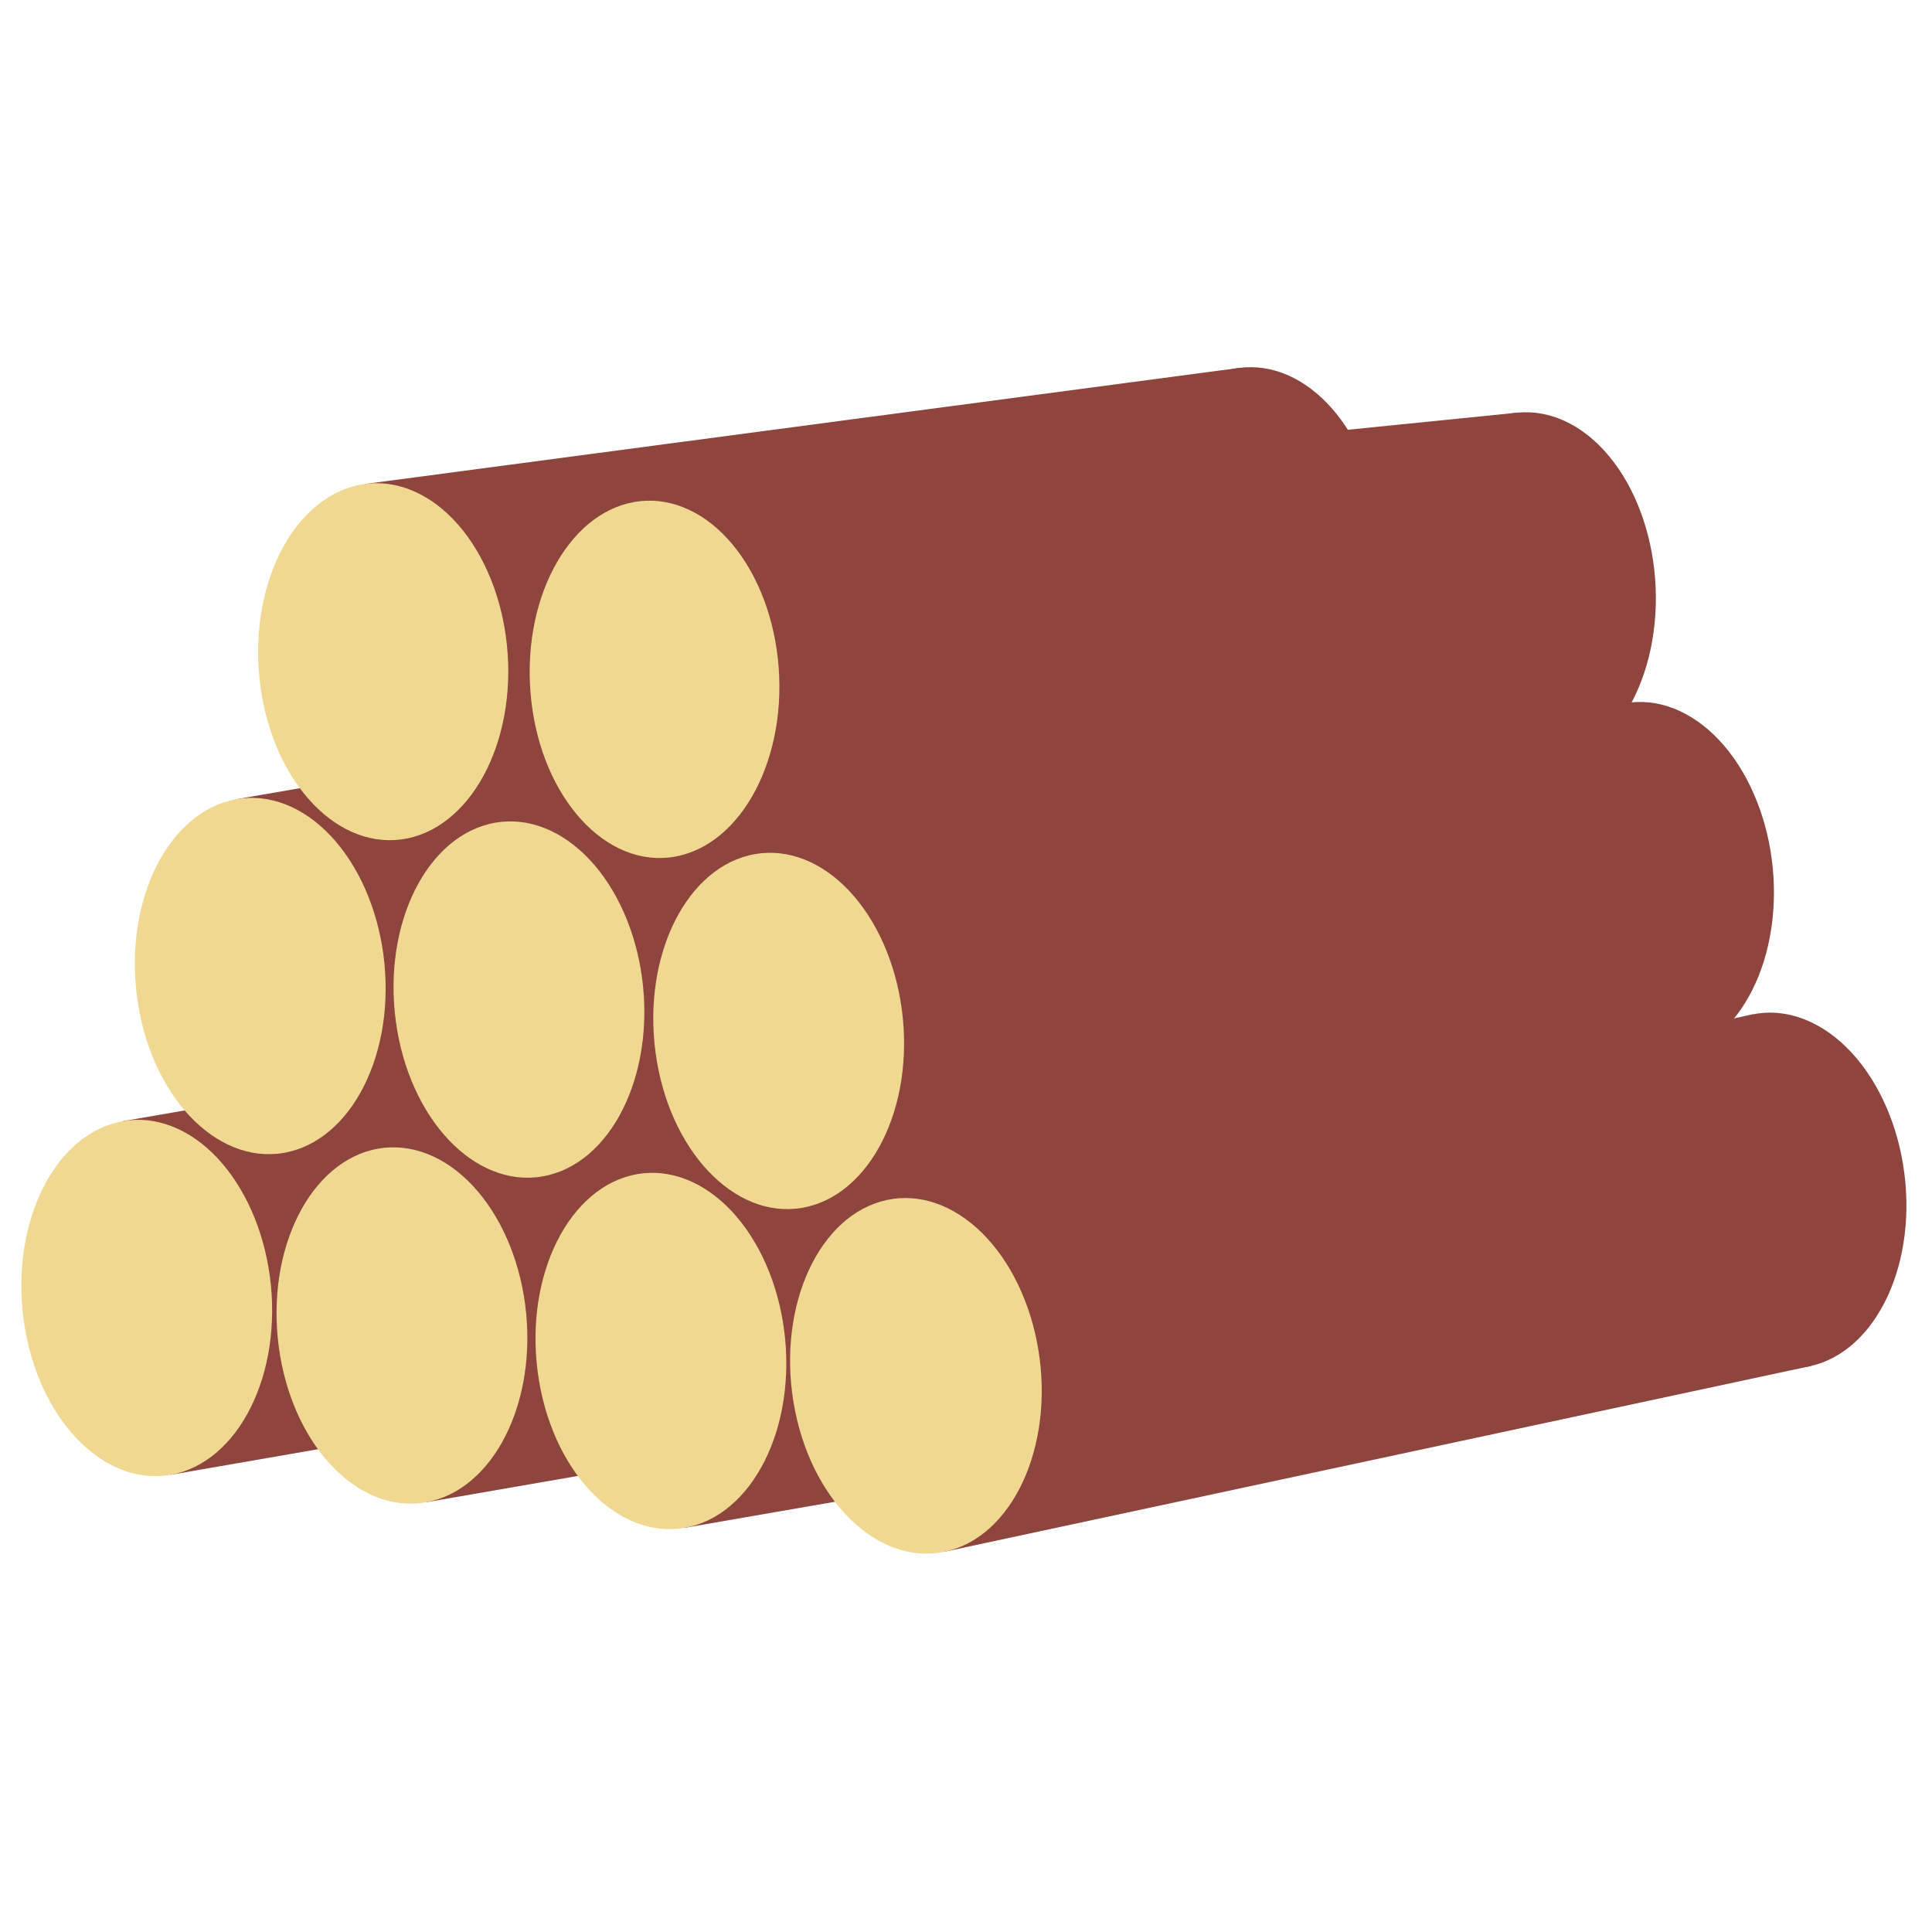
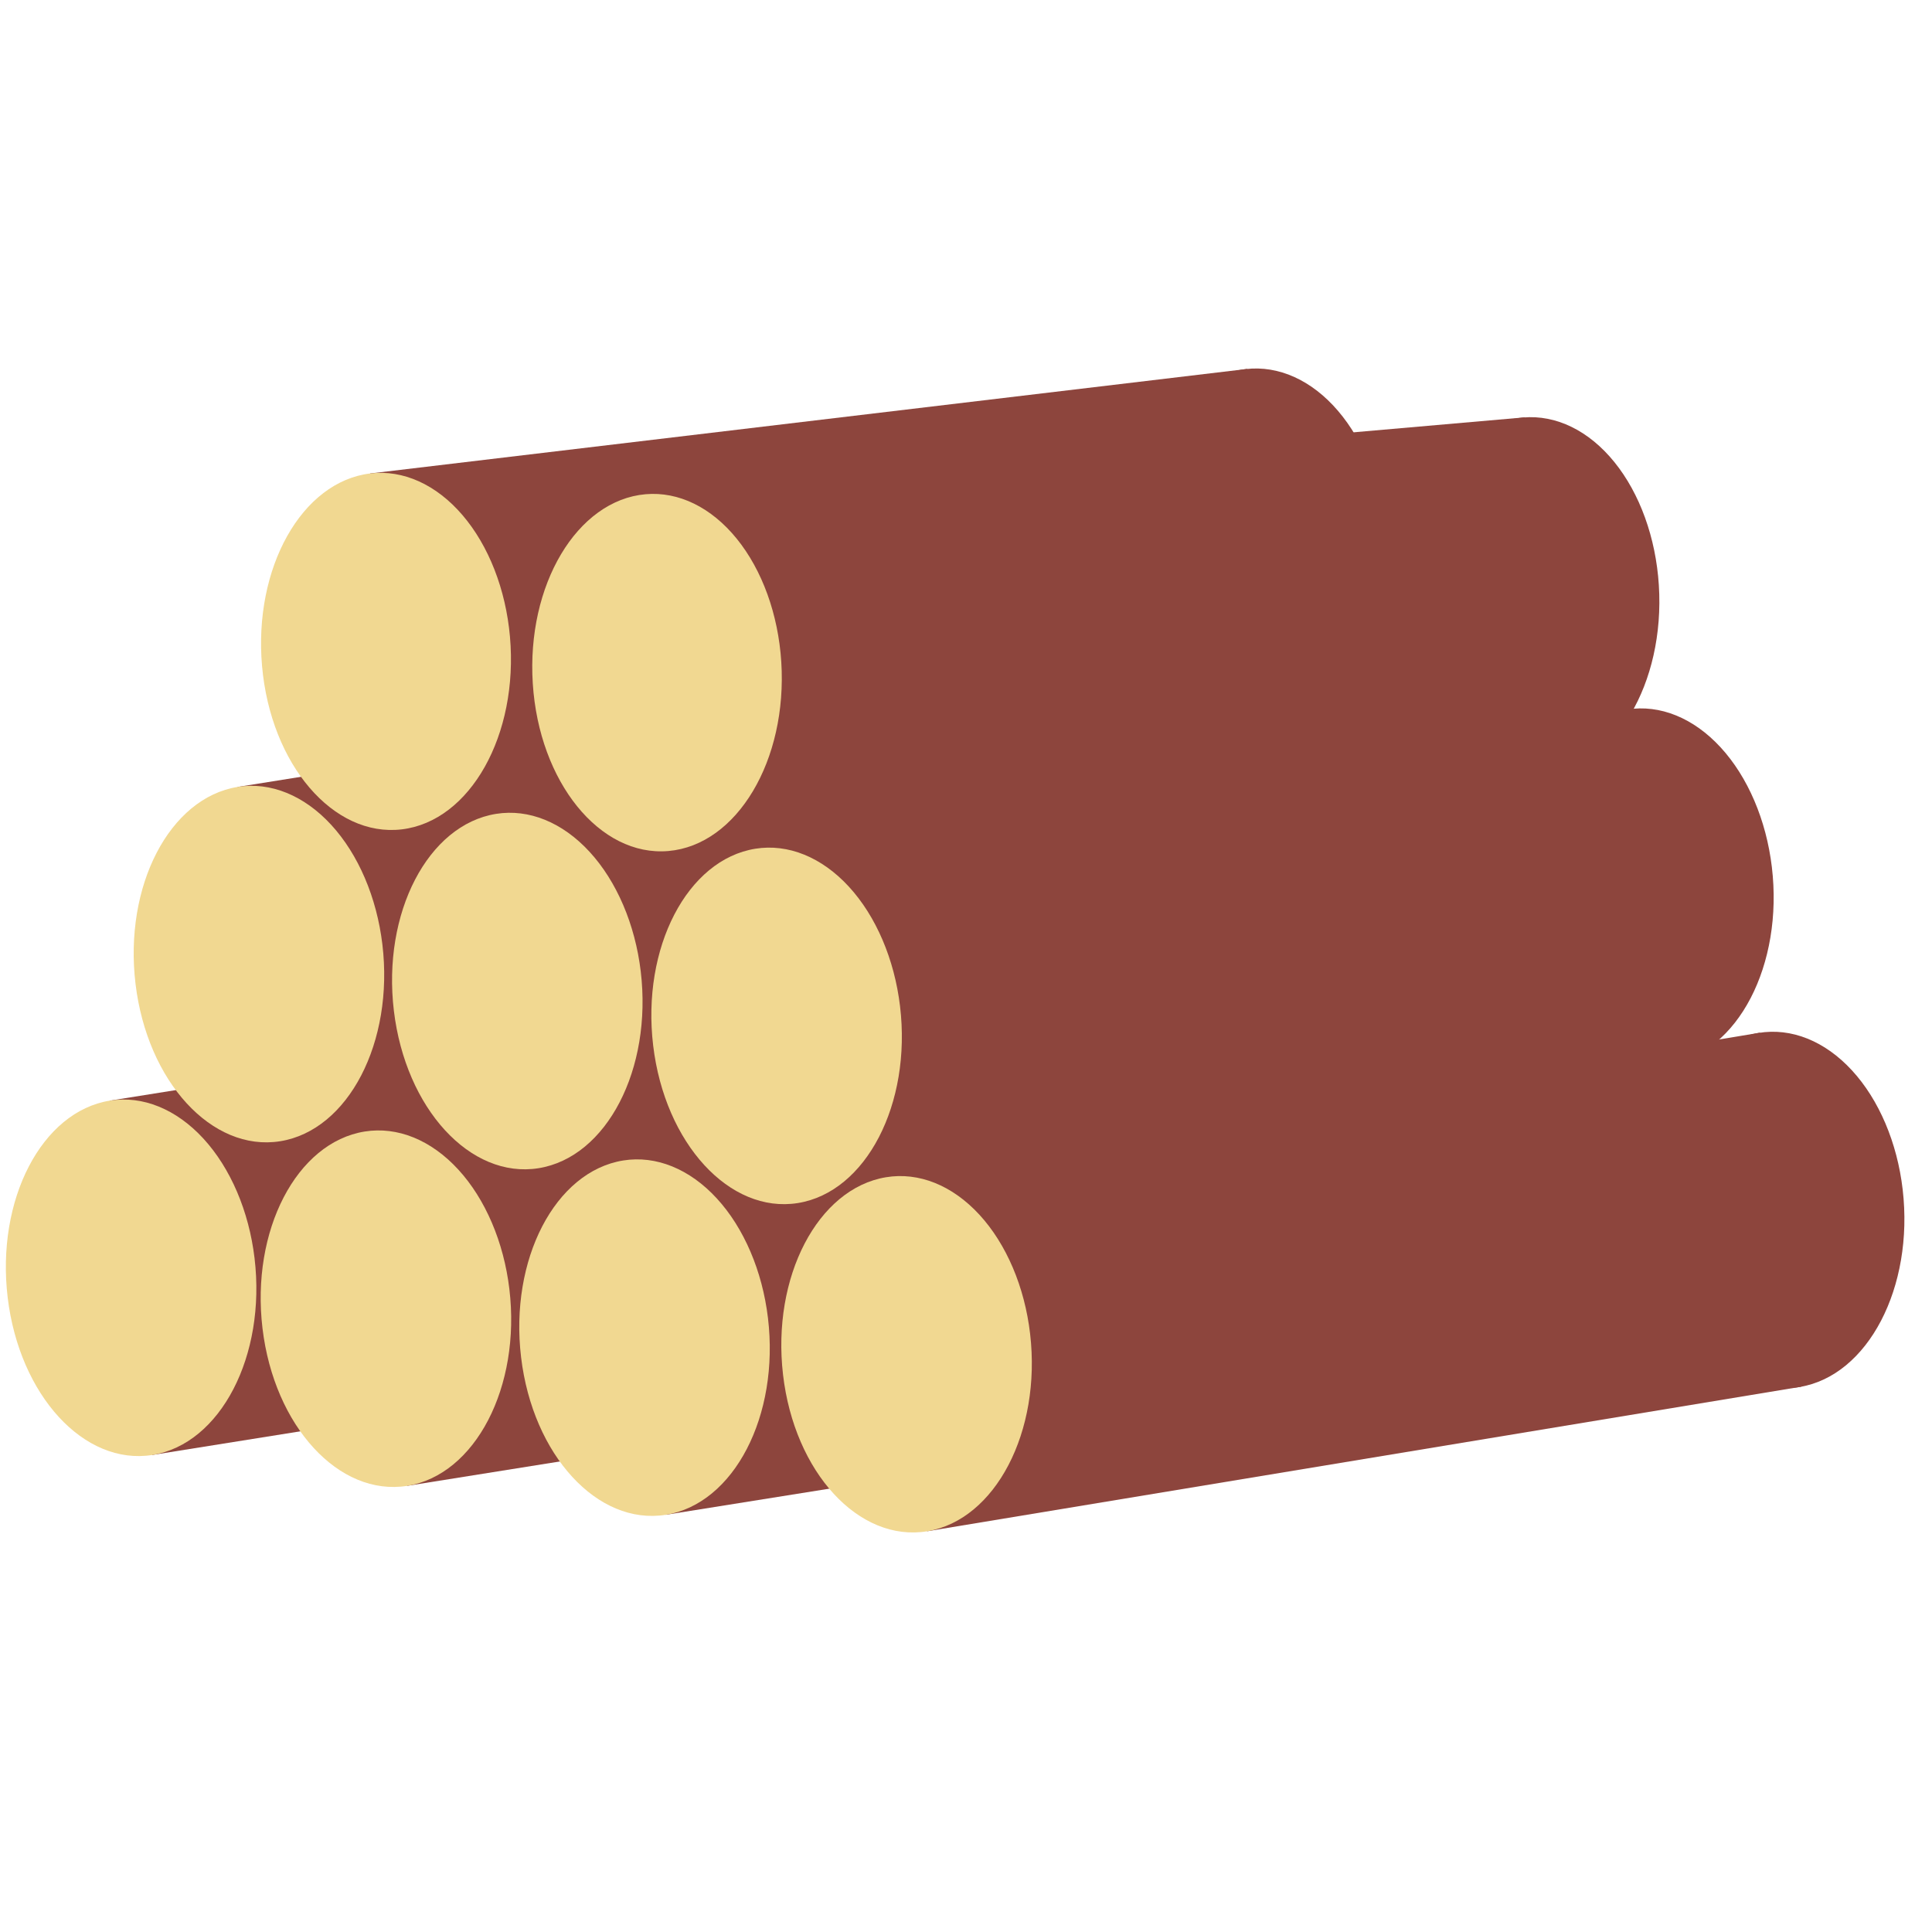
<svg xmlns="http://www.w3.org/2000/svg" version="1.1" viewBox="0.0 0.0 288.0 288.0" fill="none" stroke="none" stroke-linecap="square" stroke-miterlimit="10">
  <clipPath id="p.0">
    <path d="m0 0l288.0 0l0 288.0l-288.0 0l0 -288.0z" clip-rule="nonzero" />
  </clipPath>
  <g clip-path="url(#p.0)">
    <path fill="#000000" fill-opacity="0.0" d="m0 0l288.0 0l0 288.0l-288.0 0z" fill-rule="evenodd" />
-     <path fill="#8d453d" d="m133.184 174.186l0 0c-1.94 -14.561 4.706 -27.791 14.846 -29.549l0 0c4.869 -0.844 9.909 1.124 14.01 5.471c4.102 4.348 6.929 10.718 7.861 17.711l0 0c1.94 14.561 -4.706 27.791 -14.846 29.549l0 0c-10.139 1.758 -19.931 -8.621 -21.871 -23.182z" fill-rule="evenodd" />
-     <path fill="#8d453d" d="m18.35 167.123l129.916 -22.528l7.026 52.731l-129.916 22.528z" fill-rule="evenodd" />
-     <path fill="#f1d891" d="m3.516 196.67l0 0c-1.94 -14.561 4.706 -27.791 14.846 -29.549l0 0c4.869 -0.844 9.909 1.124 14.01 5.471c4.102 4.348 6.929 10.718 7.861 17.711l0 0c1.94 14.561 -4.706 27.791 -14.846 29.549l0 0c-10.139 1.758 -19.931 -8.621 -21.871 -23.182z" fill-rule="evenodd" />
-     <path fill="#8d453d" d="m171.227 178.287l0 0c-1.94 -14.561 4.706 -27.791 14.846 -29.549l0 0c4.869 -0.844 9.909 1.124 14.01 5.471c4.102 4.348 6.929 10.718 7.861 17.711l0 0c1.94 14.561 -4.706 27.791 -14.846 29.549l0 0c-10.139 1.758 -19.931 -8.621 -21.871 -23.182z" fill-rule="evenodd" />
-     <path fill="#8d453d" d="m56.394 171.224l129.916 -22.528l7.026 52.731l-129.916 22.528z" fill-rule="evenodd" />
-     <path fill="#f1d891" d="m41.559 200.771l0 0c-1.94 -14.561 4.706 -27.791 14.846 -29.549l0 0c4.869 -0.844 9.909 1.124 14.01 5.471c4.102 4.348 6.929 10.718 7.861 17.711l0 0c1.94 14.561 -4.706 27.791 -14.846 29.549l0 0c-10.139 1.758 -19.931 -8.621 -21.871 -23.182z" fill-rule="evenodd" />
-     <path fill="#8d453d" d="m209.83 182.088l0 0c-1.94 -14.561 4.706 -27.791 14.846 -29.549l0 0c4.869 -0.844 9.909 1.124 14.01 5.471c4.102 4.348 6.929 10.718 7.861 17.711l0 0c1.94 14.561 -4.706 27.791 -14.846 29.549l0 0c-10.139 1.758 -19.931 -8.621 -21.871 -23.182z" fill-rule="evenodd" />
-     <path fill="#8d453d" d="m94.996 175.025l129.916 -22.528l7.026 52.731l-129.916 22.528z" fill-rule="evenodd" />
-     <path fill="#f1d891" d="m80.162 204.572l0 0c-1.94 -14.561 4.706 -27.791 14.846 -29.549l0 0c4.869 -0.844 9.909 1.124 14.01 5.471c4.102 4.348 6.929 10.718 7.861 17.711l0 0c1.94 14.561 -4.706 27.791 -14.846 29.549l0 0c-10.139 1.758 -19.931 -8.621 -21.871 -23.182z" fill-rule="evenodd" />
-     <path fill="#8d453d" d="m247.18 181.369l0 0c-2.385 -14.477 3.852 -27.964 13.931 -30.125l0 0c4.84 -1.038 9.937 0.729 14.169 4.911c4.232 4.182 7.253 10.437 8.399 17.389l0 0c2.385 14.477 -3.852 27.964 -13.931 30.125l0 0c-10.079 2.161 -20.183 -7.823 -22.568 -22.3z" fill-rule="evenodd" />
-     <path fill="#8d453d" d="m132.203 178.881l129.144 -27.688l8.637 52.425l-129.144 27.688z" fill-rule="evenodd" />
-     <path fill="#f1d891" d="m118.283 209.004l0 0c-2.385 -14.477 3.852 -27.964 13.931 -30.125l0 0c4.84 -1.038 9.937 0.729 14.169 4.911c4.232 4.182 7.253 10.437 8.399 17.389l0 0c2.385 14.477 -3.852 27.964 -13.931 30.125l0 0c-10.079 2.161 -20.183 -7.823 -22.568 -22.3z" fill-rule="evenodd" />
-     <path fill="#8d453d" d="m150.104 126.191l0 0c-1.94 -14.561 4.706 -27.791 14.846 -29.549l0 0c4.869 -0.844 9.909 1.124 14.01 5.471c4.102 4.348 6.929 10.718 7.861 17.711l0 0c1.94 14.561 -4.706 27.791 -14.846 29.549l0 0c-10.139 1.758 -19.931 -8.621 -21.871 -23.182z" fill-rule="evenodd" />
-     <path fill="#8d453d" d="m35.27 119.129l129.916 -22.528l7.026 52.731l-129.916 22.528z" fill-rule="evenodd" />
-     <path fill="#f1d891" d="m20.436 148.676l0 0c-1.94 -14.561 4.706 -27.791 14.846 -29.549l0 0c4.869 -0.844 9.909 1.124 14.01 5.471c4.102 4.348 6.929 10.718 7.861 17.711l0 0c1.94 14.561 -4.706 27.791 -14.846 29.549l0 0c-10.139 1.758 -19.931 -8.621 -21.871 -23.182z" fill-rule="evenodd" />
-     <path fill="#8d453d" d="m168.963 83.789l0 0c-1.493 -14.632 5.556 -27.59 15.743 -28.943l0 0c4.892 -0.649 9.869 1.519 13.835 6.028c3.966 4.509 6.597 10.99 7.314 18.017l0 0c1.493 14.632 -5.556 27.59 -15.743 28.943l0 0c-10.187 1.352 -19.656 -9.413 -21.149 -24.045z" fill-rule="evenodd" />
-     <path fill="#8d453d" d="m54.409 72.144l130.536 -17.329l5.405 52.988l-130.536 17.329z" fill-rule="evenodd" />
-     <path fill="#f1d891" d="m38.676 101.085l0 0c-1.493 -14.632 5.556 -27.59 15.743 -28.943l0 0c4.892 -0.649 9.869 1.519 13.835 6.028c3.966 4.509 6.597 10.99 7.314 18.017l0 0c1.493 14.632 -5.556 27.59 -15.743 28.943l0 0c-10.187 1.352 -19.656 -9.413 -21.149 -24.045z" fill-rule="evenodd" />
-     <path fill="#8d453d" d="m188.667 129.699l0 0c-1.94 -14.561 4.706 -27.791 14.846 -29.549l0 0c4.869 -0.844 9.909 1.124 14.01 5.471c4.102 4.348 6.929 10.718 7.861 17.711l0 0c1.94 14.561 -4.706 27.791 -14.846 29.549l0 0c-10.139 1.758 -19.931 -8.621 -21.871 -23.182z" fill-rule="evenodd" />
-     <path fill="#8d453d" d="m73.834 122.637l129.916 -22.528l7.026 52.731l-129.916 22.528z" fill-rule="evenodd" />
-     <path fill="#f1d891" d="m58.999 152.184l0 0c-1.94 -14.561 4.706 -27.791 14.846 -29.549l0 0c4.869 -0.844 9.909 1.124 14.01 5.471c4.102 4.348 6.929 10.718 7.861 17.711l0 0c1.94 14.561 -4.706 27.791 -14.846 29.549l0 0c-10.139 1.758 -19.931 -8.621 -21.871 -23.182z" fill-rule="evenodd" />
-     <path fill="#8d453d" d="m227.386 134.379l0 0c-1.94 -14.561 4.706 -27.791 14.846 -29.549l0 0c4.869 -0.844 9.909 1.124 14.01 5.471c4.102 4.348 6.929 10.718 7.861 17.711l0 0c1.94 14.561 -4.706 27.791 -14.846 29.549l0 0c-10.139 1.758 -19.931 -8.621 -21.871 -23.182z" fill-rule="evenodd" />
-     <path fill="#8d453d" d="m165.316 118.167l77.154 -13.379l7.026 52.731l-77.154 13.379z" fill-rule="evenodd" />
-     <path fill="#f1d891" d="m97.718 156.864l0 0c-1.94 -14.561 4.706 -27.791 14.846 -29.549l0 0c4.869 -0.844 9.909 1.124 14.01 5.471c4.102 4.348 6.929 10.718 7.861 17.711l0 0c1.94 14.561 -4.706 27.791 -14.846 29.549l0 0c-10.139 1.758 -19.931 -8.621 -21.871 -23.182z" fill-rule="evenodd" />
-     <path fill="#8d453d" d="m209.725 89.953l0 0c-1.137 -14.673 6.223 -27.404 16.439 -28.434l0 0c4.906 -0.495 9.828 1.83 13.683 6.462c3.855 4.633 6.328 11.194 6.874 18.24l0 0c1.137 14.673 -6.223 27.404 -16.439 28.434l0 0c-10.216 1.031 -19.42 -10.029 -20.557 -24.702z" fill-rule="evenodd" />
-     <path fill="#8d453d" d="m139.354 70.275l87.062 -8.783l4.118 53.136l-87.062 8.783z" fill-rule="evenodd" />
-     <path fill="#f1d891" d="m79.073 103.133l0 0c-1.137 -14.673 6.223 -27.404 16.439 -28.434l0 0c4.906 -0.495 9.828 1.83 13.683 6.462c3.855 4.633 6.328 11.194 6.874 18.24l0 0c1.137 14.673 -6.223 27.404 -16.439 28.434l0 0c-10.216 1.031 -19.42 -10.029 -20.557 -24.702z" fill-rule="evenodd" />
+     <path fill="#8d453d" d="m131.103 172.662l0 0c-1.746 -14.586 5.076 -27.726 15.238 -29.349l0 0c4.88 -0.779 9.893 1.256 13.936 5.658c4.044 4.402 6.786 10.81 7.625 17.814l0 0c1.746 14.586 -5.076 27.726 -15.238 29.349l0 0c-10.162 1.623 -19.815 -8.886 -21.561 -23.472z" fill-rule="evenodd" />
+     <path fill="#8d453d" d="m16.372 164.069l130.207 -20.795l6.324 52.821l-130.207 20.795z" fill-rule="evenodd" />
+     <path fill="#f1d891" d="m1.145 193.417l0 0c-1.746 -14.586 5.076 -27.726 15.238 -29.349l0 0c4.88 -0.779 9.893 1.256 13.936 5.658c4.044 4.402 6.786 10.81 7.625 17.814l0 0c1.746 14.586 -5.076 27.726 -15.238 29.349l0 0c-10.162 1.623 -19.815 -8.886 -21.561 -23.472z" fill-rule="evenodd" />
+     <path fill="#8d453d" d="m169.089 177.268l0 0c-1.746 -14.586 5.076 -27.726 15.238 -29.349l0 0c4.88 -0.779 9.893 1.256 13.936 5.658c4.044 4.402 6.786 10.81 7.625 17.814l0 0c1.746 14.586 -5.076 27.726 -15.238 29.349l0 0c-10.162 1.623 -19.815 -8.886 -21.561 -23.472z" fill-rule="evenodd" />
+     <path fill="#8d453d" d="m54.357 168.675l130.207 -20.795l6.324 52.821l-130.207 20.795z" fill-rule="evenodd" />
+     <path fill="#f1d891" d="m39.131 198.023l0 0c-1.746 -14.586 5.076 -27.726 15.238 -29.349l0 0c4.88 -0.779 9.893 1.256 13.936 5.658c4.044 4.402 6.786 10.81 7.625 17.814l0 0c1.746 14.586 -5.076 27.726 -15.238 29.349l0 0c-10.162 1.623 -19.815 -8.886 -21.561 -23.472z" fill-rule="evenodd" />
+     <path fill="#8d453d" d="m207.637 181.582l0 0c-1.746 -14.586 5.076 -27.726 15.238 -29.349l0 0c4.88 -0.779 9.893 1.256 13.936 5.658c4.044 4.402 6.786 10.81 7.625 17.814l0 0c1.746 14.586 -5.076 27.726 -15.238 29.349l0 0c-10.162 1.623 -19.815 -8.886 -21.561 -23.472z" fill-rule="evenodd" />
+     <path fill="#8d453d" d="m92.906 172.989l130.207 -20.795l6.324 52.821l-130.207 20.795z" fill-rule="evenodd" />
+     <path fill="#f1d891" d="m77.679 202.337l0 0c-1.746 -14.586 5.076 -27.726 15.238 -29.349l0 0c4.88 -0.779 9.893 1.256 13.936 5.658c4.044 4.402 6.786 10.81 7.625 17.814l0 0c1.746 14.586 -5.076 27.726 -15.238 29.349l0 0c-10.162 1.623 -19.815 -8.886 -21.561 -23.472z" fill-rule="evenodd" />
+     <path fill="#8d453d" d="m246.798 183.41l0 0c-1.698 -14.573 5.171 -27.749 15.342 -29.432l0 0c4.884 -0.808 9.892 1.197 13.922 5.575c4.03 4.377 6.752 10.768 7.567 17.766l0 0c1.698 14.573 -5.171 27.749 -15.342 29.432l0 0c-10.171 1.682 -19.792 -8.768 -21.49 -23.34z" fill-rule="evenodd" />
+     <path fill="#8d453d" d="m132.056 175.492l130.321 -21.554l6.148 52.772l-130.321 21.554z" fill-rule="evenodd" />
+     <path fill="#f1d891" d="m116.726 204.922l0 0c-1.698 -14.573 5.171 -27.749 15.342 -29.432l0 0c4.884 -0.808 9.892 1.197 13.922 5.575c4.03 4.377 6.752 10.768 7.567 17.766l0 0c1.698 14.573 -5.171 27.749 -15.342 29.432l0 0c-10.171 1.682 -19.792 -8.768 -21.49 -23.34z" fill-rule="evenodd" />
+     <path fill="#8d453d" d="m150.16 125.896l0 0c-1.746 -14.586 5.076 -27.726 15.238 -29.349l0 0c4.88 -0.779 9.893 1.256 13.936 5.658c4.044 4.402 6.786 10.81 7.625 17.814l0 0c1.746 14.586 -5.076 27.726 -15.238 29.349l0 0c-10.162 1.623 -19.815 -8.886 -21.561 -23.472z" fill-rule="evenodd" />
+     <path fill="#8d453d" d="m35.428 117.304l130.207 -20.795l6.324 52.821l-130.207 20.795z" fill-rule="evenodd" />
+     <path fill="#f1d891" d="m20.201 146.651l0 0c-1.746 -14.586 5.076 -27.726 15.238 -29.349l0 0c4.88 -0.779 9.893 1.256 13.936 5.658c4.044 4.402 6.786 10.81 7.625 17.814l0 0c1.746 14.586 -5.076 27.726 -15.238 29.349l0 0c-10.162 1.623 -19.815 -8.886 -21.561 -23.472z" fill-rule="evenodd" />
+     <path fill="#8d453d" d="m169.566 83.752l0 0c-1.298 -14.651 5.923 -27.514 16.127 -28.73l0 0c4.9 -0.584 9.847 1.651 13.753 6.213c3.906 4.562 6.45 11.077 7.073 18.113l0 0c1.298 14.651 -5.923 27.514 -16.127 28.73l0 0c-10.204 1.216 -19.528 -9.675 -20.826 -24.326z" fill-rule="evenodd" />
+     <path fill="#8d453d" d="m55.181 70.577l130.751 -15.583l4.699 53.055l-130.751 15.583z" fill-rule="evenodd" />
+     <path fill="#f1d891" d="m39.065 99.306l0 0c-1.298 -14.651 5.923 -27.514 16.127 -28.73l0 0c4.9 -0.584 9.847 1.651 13.753 6.213c3.906 4.562 6.45 11.077 7.073 18.113l0 0c1.298 14.651 -5.923 27.514 -16.127 28.73l0 0c-10.204 1.216 -19.528 -9.675 -20.826 -24.326z" fill-rule="evenodd" />
+     <path fill="#8d453d" d="m188.673 129.916l0 0c-1.746 -14.586 5.076 -27.726 15.238 -29.349l0 0c4.88 -0.779 9.893 1.256 13.936 5.658c4.044 4.402 6.786 10.81 7.625 17.814l0 0c1.746 14.586 -5.076 27.726 -15.238 29.349l0 0c-10.162 1.623 -19.815 -8.886 -21.561 -23.472z" fill-rule="evenodd" />
+     <path fill="#8d453d" d="m73.941 121.324l130.207 -20.795l6.324 52.821l-130.207 20.795z" fill-rule="evenodd" />
+     <path fill="#f1d891" d="m58.714 150.671l0 0c-1.746 -14.586 5.076 -27.726 15.238 -29.349l0 0c4.88 -0.779 9.893 1.256 13.936 5.658c4.044 4.402 6.786 10.81 7.625 17.814l0 0c1.746 14.586 -5.076 27.726 -15.238 29.349l0 0c-10.162 1.623 -19.815 -8.886 -21.561 -23.472z" fill-rule="evenodd" />
+     <path fill="#8d453d" d="m227.327 135.111l0 0c-1.746 -14.586 5.076 -27.726 15.238 -29.349l0 0c4.88 -0.779 9.893 1.256 13.936 5.658c4.044 4.402 6.786 10.81 7.625 17.814l0 0c1.746 14.586 -5.076 27.726 -15.238 29.349l0 0c-10.162 1.623 -19.815 -8.886 -21.561 -23.472z" fill-rule="evenodd" />
+     <path fill="#8d453d" d="m165.476 118.073l77.327 -12.349l6.324 52.821l-77.327 12.349z" fill-rule="evenodd" />
+     <path fill="#f1d891" d="m97.368 155.866l0 0c-1.746 -14.586 5.076 -27.726 15.238 -29.349l0 0c4.88 -0.779 9.893 1.256 13.936 5.658c4.044 4.402 6.786 10.81 7.625 17.814l0 0c1.746 14.586 -5.076 27.726 -15.238 29.349l0 0c-10.162 1.623 -19.815 -8.886 -21.561 -23.472z" fill-rule="evenodd" />
+     <path fill="#8d453d" d="m210.238 90.447l0 0c-0.941 -14.687 6.589 -27.318 16.818 -28.212l0 0c4.912 -0.429 9.802 1.96 13.595 6.644c3.793 4.683 6.177 11.277 6.629 18.33l0 0c0.941 14.687 -6.589 27.318 -16.818 28.212l0 0c-10.229 0.894 -19.284 -10.287 -20.225 -24.974z" fill-rule="evenodd" />
+     <path fill="#8d453d" d="m140.137 69.833l87.171 -7.622l3.407 53.186l-87.171 7.622z" fill-rule="evenodd" />
+     <path fill="#f1d891" d="m79.421 101.885l0 0c-0.941 -14.687 6.589 -27.318 16.818 -28.212l0 0c4.912 -0.429 9.802 1.96 13.595 6.644c3.793 4.683 6.177 11.277 6.629 18.33l0 0c0.941 14.687 -6.589 27.318 -16.818 28.212l0 0c-10.229 0.894 -19.284 -10.287 -20.225 -24.974z" fill-rule="evenodd" />
  </g>
</svg>
